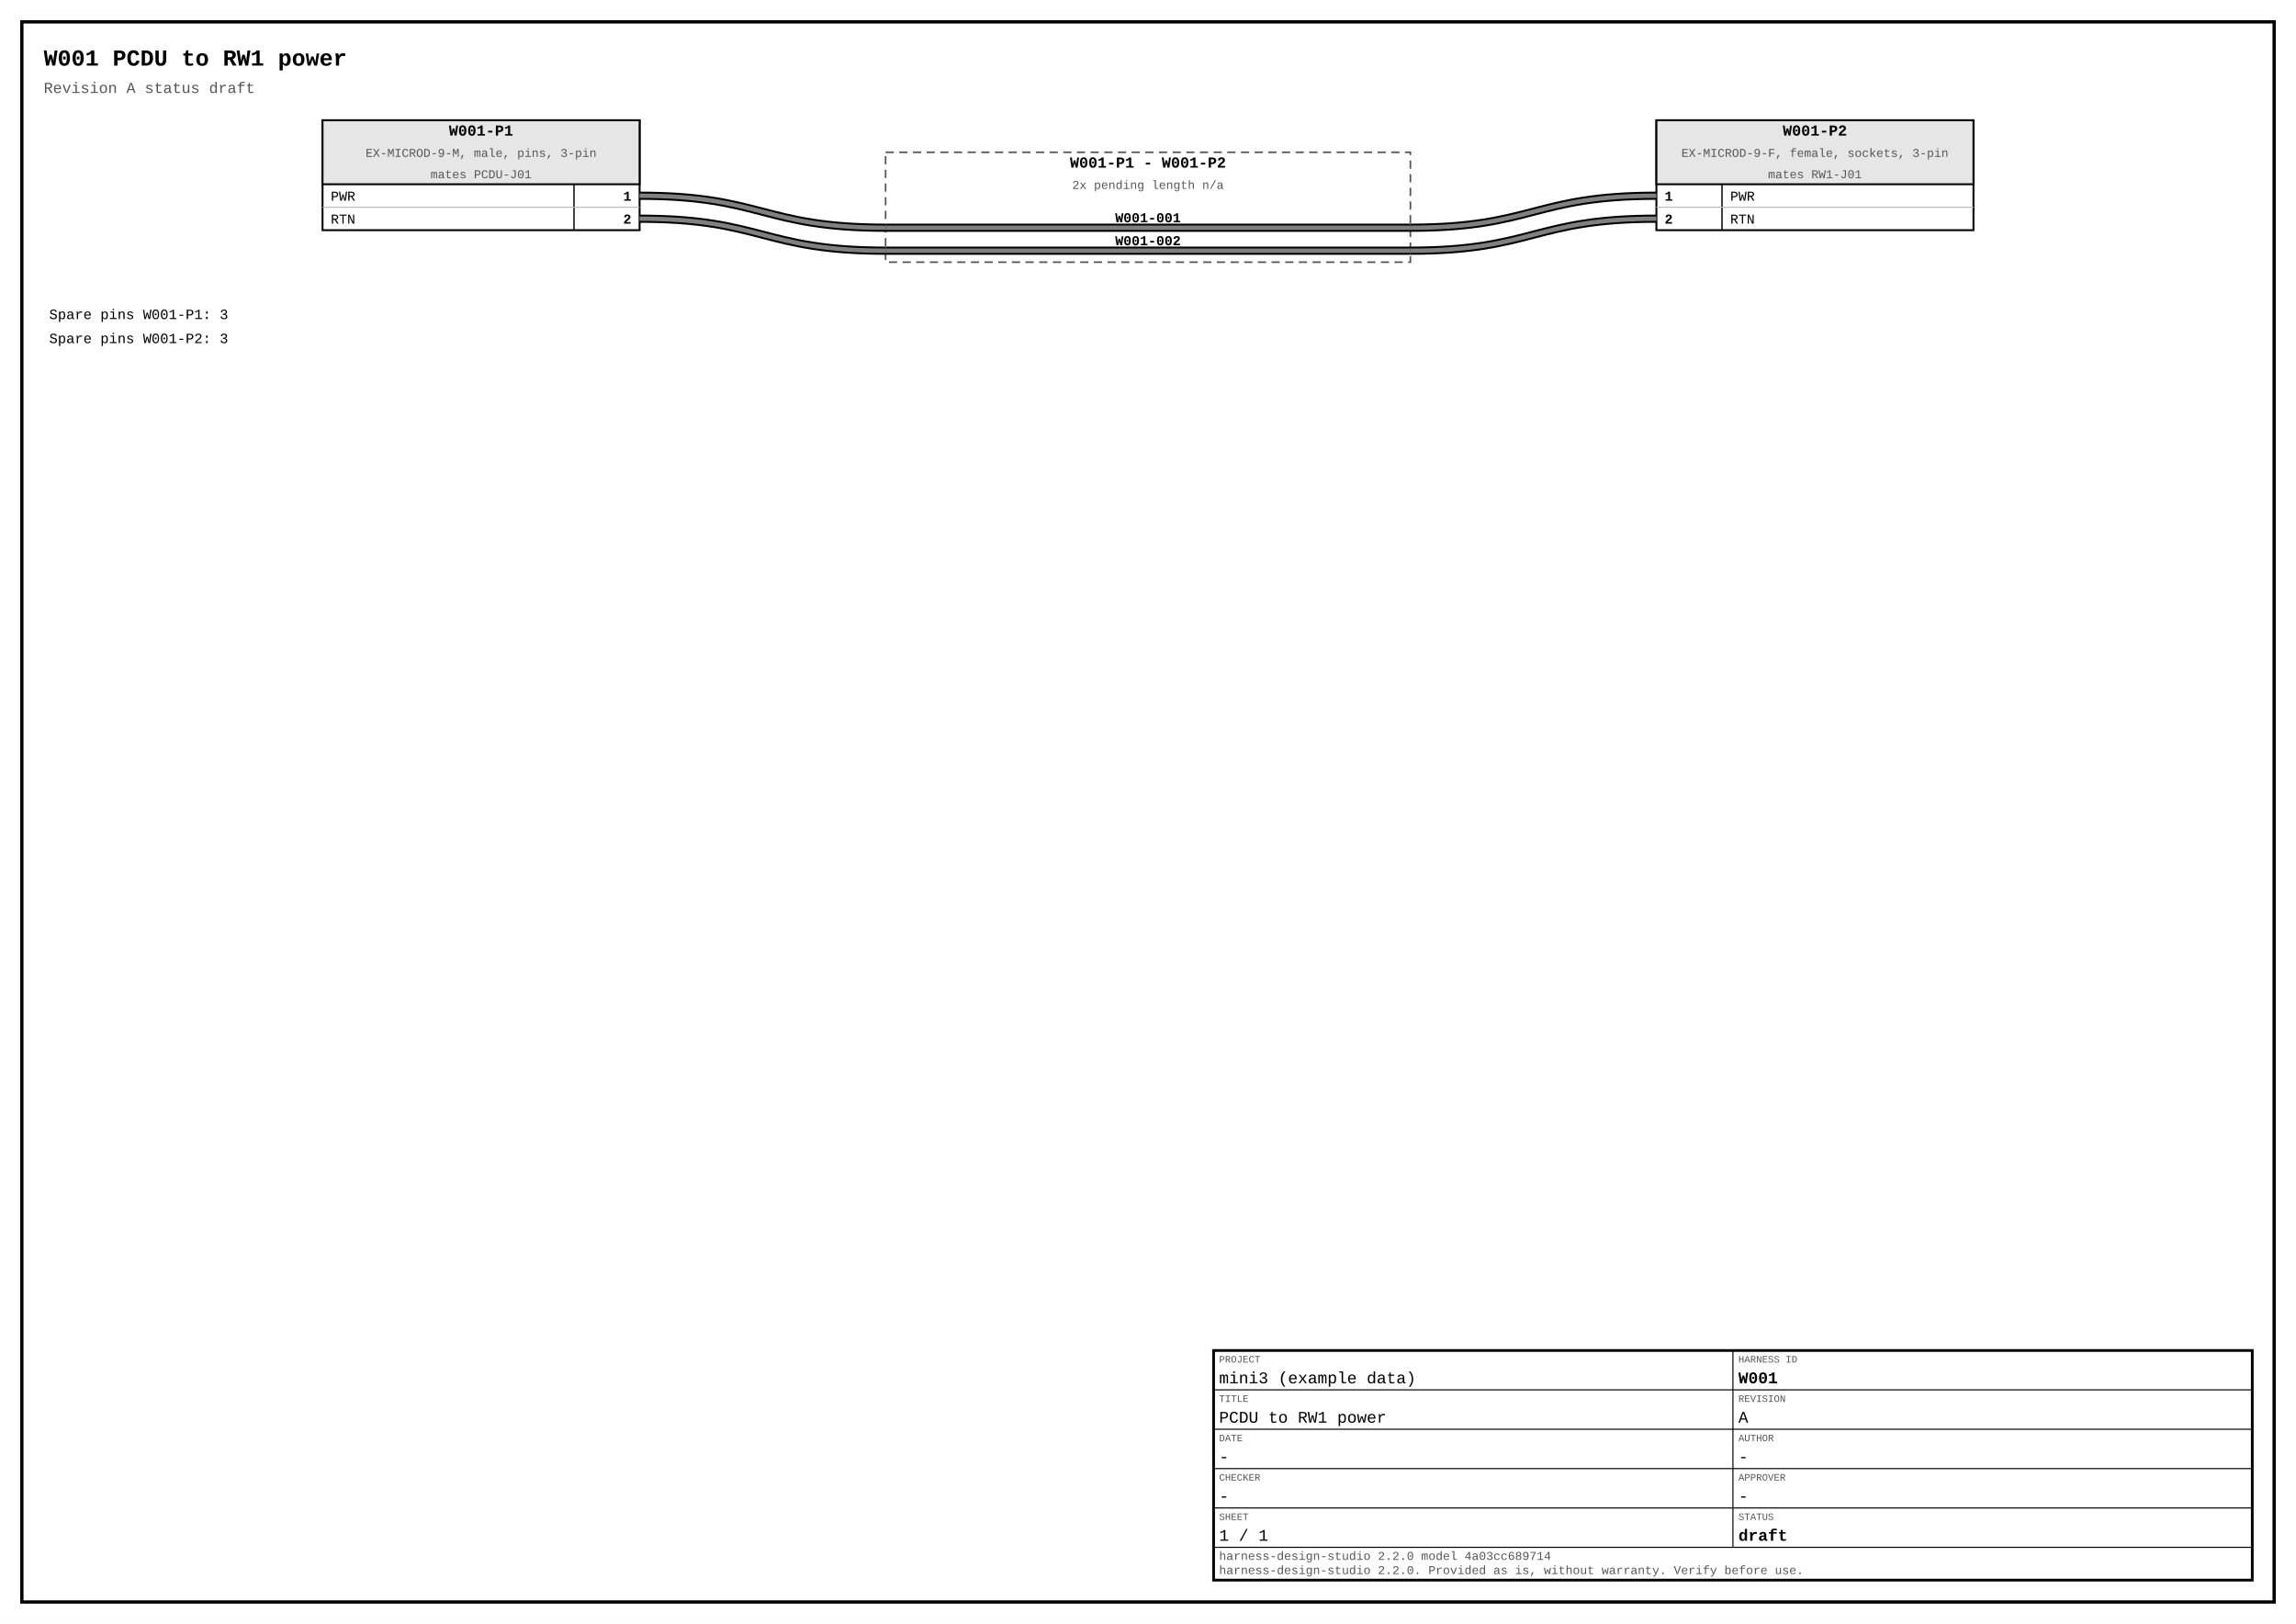
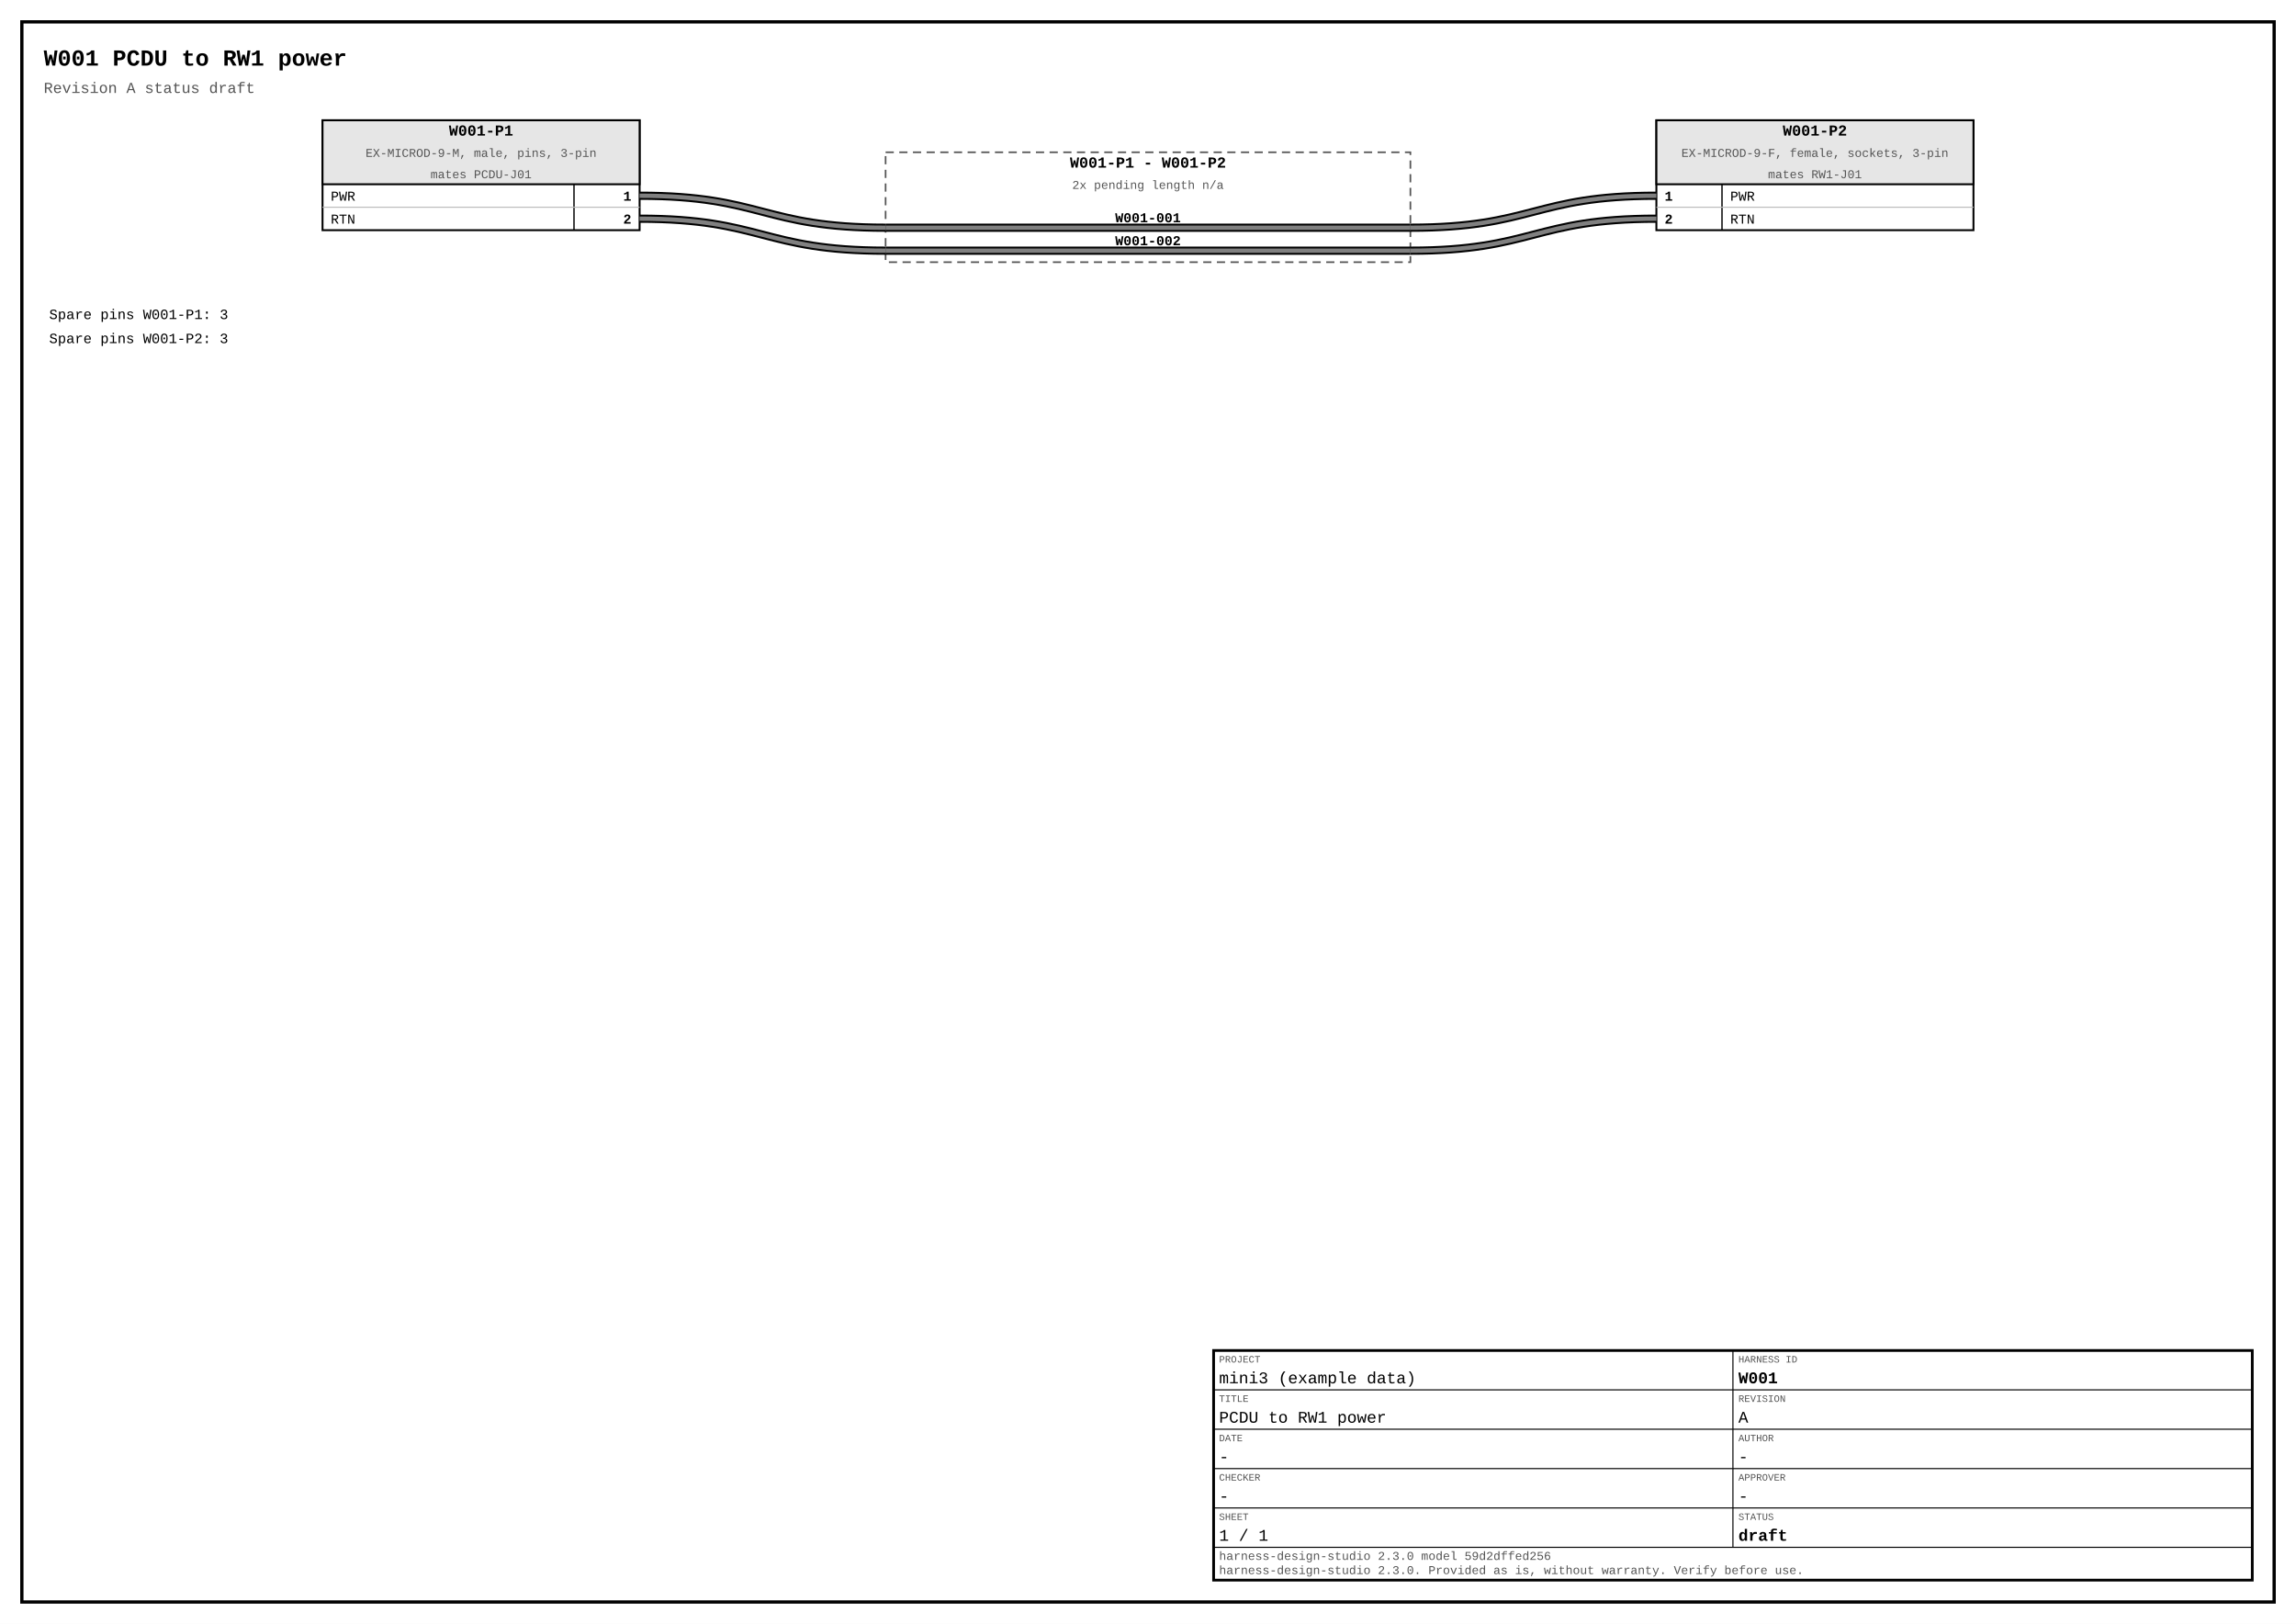
<svg xmlns="http://www.w3.org/2000/svg" width="420mm" height="297mm" viewBox="0 0 420 297" font-family="Courier New, Courier, monospace">
  <rect x="0" y="0" width="420" height="297" fill="#ffffff" />
  <rect x="4" y="4" width="412" height="289" fill="none" stroke="#000000" stroke-width="0.6" />
  <text x="8" y="12" font-size="4.2" font-weight="bold" text-anchor="start" fill="#000000">W001  PCDU to RW1 power</text>
  <text x="8" y="17" font-size="2.8" text-anchor="start" fill="#555555">Revision A  status draft</text>
  <rect x="59" y="22" width="58" height="20.1" fill="#ffffff" stroke="#000000" stroke-width="0.35" />
  <rect x="59" y="22" width="58" height="11.7" fill="#e6e6e6" stroke="#000000" stroke-width="0.35" />
  <text x="88" y="24.8" font-size="2.8" font-weight="bold" text-anchor="middle" fill="#000000">W001-P1</text>
  <text x="88" y="28.7" font-size="2.2" text-anchor="middle" fill="#555555">EX-MICROD-9-M, male, pins, 3-pin</text>
  <text x="88" y="32.6" font-size="2.2" text-anchor="middle" fill="#555555">mates PCDU-J01</text>
  <line x1="105" y1="33.7" x2="105" y2="42.1" stroke="#000000" stroke-width="0.25" />
  <line x1="59" y1="37.9" x2="117" y2="37.9" stroke="#bbbbbb" stroke-width="0.2" />
  <text x="60.5" y="36.7" font-size="2.5" text-anchor="start" fill="#000000" data-ref="sig/W001-P1/1">PWR</text>
  <text x="115.5" y="36.7" font-size="2.5" font-weight="bold" text-anchor="end" fill="#000000" data-ref="pin/W001-P1/1">1</text>
  <text x="60.5" y="40.9" font-size="2.5" text-anchor="start" fill="#000000" data-ref="sig/W001-P1/2">RTN</text>
  <text x="115.5" y="40.9" font-size="2.5" font-weight="bold" text-anchor="end" fill="#000000" data-ref="pin/W001-P1/2">2</text>
  <rect x="303" y="22" width="58" height="20.1" fill="#ffffff" stroke="#000000" stroke-width="0.35" />
  <rect x="303" y="22" width="58" height="11.7" fill="#e6e6e6" stroke="#000000" stroke-width="0.35" />
  <text x="332" y="24.8" font-size="2.8" font-weight="bold" text-anchor="middle" fill="#000000">W001-P2</text>
  <text x="332" y="28.7" font-size="2.2" text-anchor="middle" fill="#555555">EX-MICROD-9-F, female, sockets, 3-pin</text>
  <text x="332" y="32.6" font-size="2.2" text-anchor="middle" fill="#555555">mates RW1-J01</text>
  <line x1="315" y1="33.7" x2="315" y2="42.1" stroke="#000000" stroke-width="0.25" />
  <line x1="303" y1="37.9" x2="361" y2="37.9" stroke="#bbbbbb" stroke-width="0.2" />
  <text x="304.5" y="36.7" font-size="2.5" font-weight="bold" text-anchor="start" fill="#000000" data-ref="pin/W001-P2/1">1</text>
  <text x="316.5" y="36.7" font-size="2.5" text-anchor="start" fill="#000000" data-ref="sig/W001-P2/1">PWR</text>
  <text x="304.5" y="40.9" font-size="2.5" font-weight="bold" text-anchor="start" fill="#000000" data-ref="pin/W001-P2/2">2</text>
  <text x="316.5" y="40.9" font-size="2.5" text-anchor="start" fill="#000000" data-ref="sig/W001-P2/2">RTN</text>
  <rect x="162" y="27.85" width="96" height="20.1" fill="none" stroke="#555555" stroke-width="0.3" stroke-dasharray="1.5 1" />
  <text x="210" y="30.65" font-size="2.8" font-weight="bold" text-anchor="middle" fill="#000000">W001-P1 - W001-P2</text>
  <text x="210" y="34.55" font-size="2.2" text-anchor="middle" fill="#555555">2x  pending  length n/a</text>
  <path d="M 117 35.8 C 139.5 35.8 139.5 41.65 162 41.65" fill="none" stroke="#000000" stroke-width="1.5" />
  <line x1="162" y1="41.65" x2="258" y2="41.65" stroke="#000000" stroke-width="1.5" />
  <path d="M 258 41.65 C 280.5 41.65 280.5 35.8 303 35.8" fill="none" stroke="#000000" stroke-width="1.5" />
  <path d="M 117 35.8 C 139.5 35.8 139.5 41.65 162 41.65" fill="none" stroke="#808080" stroke-width="0.8" />
  <line x1="162" y1="41.65" x2="258" y2="41.65" stroke="#808080" stroke-width="0.8" />
  <path d="M 258 41.65 C 280.5 41.65 280.5 35.8 303 35.8" fill="none" stroke="#808080" stroke-width="0.8" />
  <text x="210" y="40.65" font-size="2.5" font-weight="bold" text-anchor="middle" fill="#000000">W001-001</text>
  <path d="M 117 40 C 139.5 40 139.5 45.85 162 45.85" fill="none" stroke="#000000" stroke-width="1.5" />
  <line x1="162" y1="45.85" x2="258" y2="45.85" stroke="#000000" stroke-width="1.5" />
  <path d="M 258 45.85 C 280.5 45.85 280.5 40 303 40" fill="none" stroke="#000000" stroke-width="1.5" />
  <path d="M 117 40 C 139.5 40 139.5 45.85 162 45.85" fill="none" stroke="#808080" stroke-width="0.8" />
  <line x1="162" y1="45.85" x2="258" y2="45.85" stroke="#808080" stroke-width="0.8" />
  <path d="M 258 45.85 C 280.5 45.85 280.5 40 303 40" fill="none" stroke="#808080" stroke-width="0.8" />
  <text x="210" y="44.85" font-size="2.5" font-weight="bold" text-anchor="middle" fill="#000000">W001-002</text>
  <text x="9" y="58.35" font-size="2.6" text-anchor="start" fill="#000000">Spare pins W001-P1: 3</text>
  <text x="9" y="62.75" font-size="2.6" text-anchor="start" fill="#000000">Spare pins W001-P2: 3</text>
  <rect x="222" y="247" width="190" height="42" fill="none" stroke="#000000" stroke-width="0.5" />
  <line x1="222" y1="247" x2="317" y2="247" stroke="#000000" stroke-width="0.2" />
  <text x="223" y="249.2" font-size="1.8" text-anchor="start" fill="#555555">PROJECT</text>
  <text x="223" y="253" font-size="3" text-anchor="start" fill="#000000">mini3 (example data)</text>
  <line x1="317" y1="247" x2="412" y2="247" stroke="#000000" stroke-width="0.2" />
  <text x="318" y="249.2" font-size="1.8" text-anchor="start" fill="#555555">HARNESS ID</text>
  <text x="318" y="253" font-size="3" font-weight="bold" text-anchor="start" fill="#000000">W001</text>
  <line x1="222" y1="254.2" x2="317" y2="254.2" stroke="#000000" stroke-width="0.2" />
  <text x="223" y="256.4" font-size="1.8" text-anchor="start" fill="#555555">TITLE</text>
  <text x="223" y="260.2" font-size="3" text-anchor="start" fill="#000000">PCDU to RW1 power</text>
  <line x1="317" y1="254.2" x2="412" y2="254.2" stroke="#000000" stroke-width="0.2" />
  <text x="318" y="256.4" font-size="1.8" text-anchor="start" fill="#555555">REVISION</text>
  <text x="318" y="260.2" font-size="3" text-anchor="start" fill="#000000">A</text>
  <line x1="222" y1="261.4" x2="317" y2="261.4" stroke="#000000" stroke-width="0.2" />
  <text x="223" y="263.6" font-size="1.8" text-anchor="start" fill="#555555">DATE</text>
  <text x="223" y="267.4" font-size="3" text-anchor="start" fill="#000000">-</text>
  <line x1="317" y1="261.4" x2="412" y2="261.4" stroke="#000000" stroke-width="0.2" />
  <text x="318" y="263.6" font-size="1.8" text-anchor="start" fill="#555555">AUTHOR</text>
  <text x="318" y="267.4" font-size="3" text-anchor="start" fill="#000000">-</text>
  <line x1="222" y1="268.6" x2="317" y2="268.6" stroke="#000000" stroke-width="0.2" />
  <text x="223" y="270.8" font-size="1.8" text-anchor="start" fill="#555555">CHECKER</text>
  <text x="223" y="274.6" font-size="3" text-anchor="start" fill="#000000">-</text>
  <line x1="317" y1="268.6" x2="412" y2="268.6" stroke="#000000" stroke-width="0.2" />
  <text x="318" y="270.8" font-size="1.8" text-anchor="start" fill="#555555">APPROVER</text>
  <text x="318" y="274.6" font-size="3" text-anchor="start" fill="#000000">-</text>
  <line x1="222" y1="275.8" x2="317" y2="275.8" stroke="#000000" stroke-width="0.2" />
  <text x="223" y="278" font-size="1.8" text-anchor="start" fill="#555555">SHEET</text>
  <text x="223" y="281.8" font-size="3" text-anchor="start" fill="#000000">1 / 1</text>
  <line x1="317" y1="275.8" x2="412" y2="275.8" stroke="#000000" stroke-width="0.2" />
  <text x="318" y="278" font-size="1.8" text-anchor="start" fill="#555555">STATUS</text>
  <text x="318" y="281.8" font-size="3" font-weight="bold" text-anchor="start" fill="#000000">draft</text>
  <line x1="317" y1="247" x2="317" y2="283" stroke="#000000" stroke-width="0.2" />
  <line x1="222" y1="283" x2="412" y2="283" stroke="#000000" stroke-width="0.2" />
-   <text x="223" y="285.3" font-size="2.2" text-anchor="start" fill="#555555">harness-design-studio 2.2.0 model 4a03cc689714</text>
-   <text x="223" y="287.9" font-size="2.2" text-anchor="start" fill="#555555">harness-design-studio 2.2.0. Provided as is, without warranty. Verify before use.</text>
+   <text x="223" y="285.3" font-size="2.2" text-anchor="start" fill="#555555">harness-design-studio 2.3.0 model 59d2dffed256</text>
+   <text x="223" y="287.9" font-size="2.2" text-anchor="start" fill="#555555">harness-design-studio 2.3.0. Provided as is, without warranty. Verify before use.</text>
</svg>
